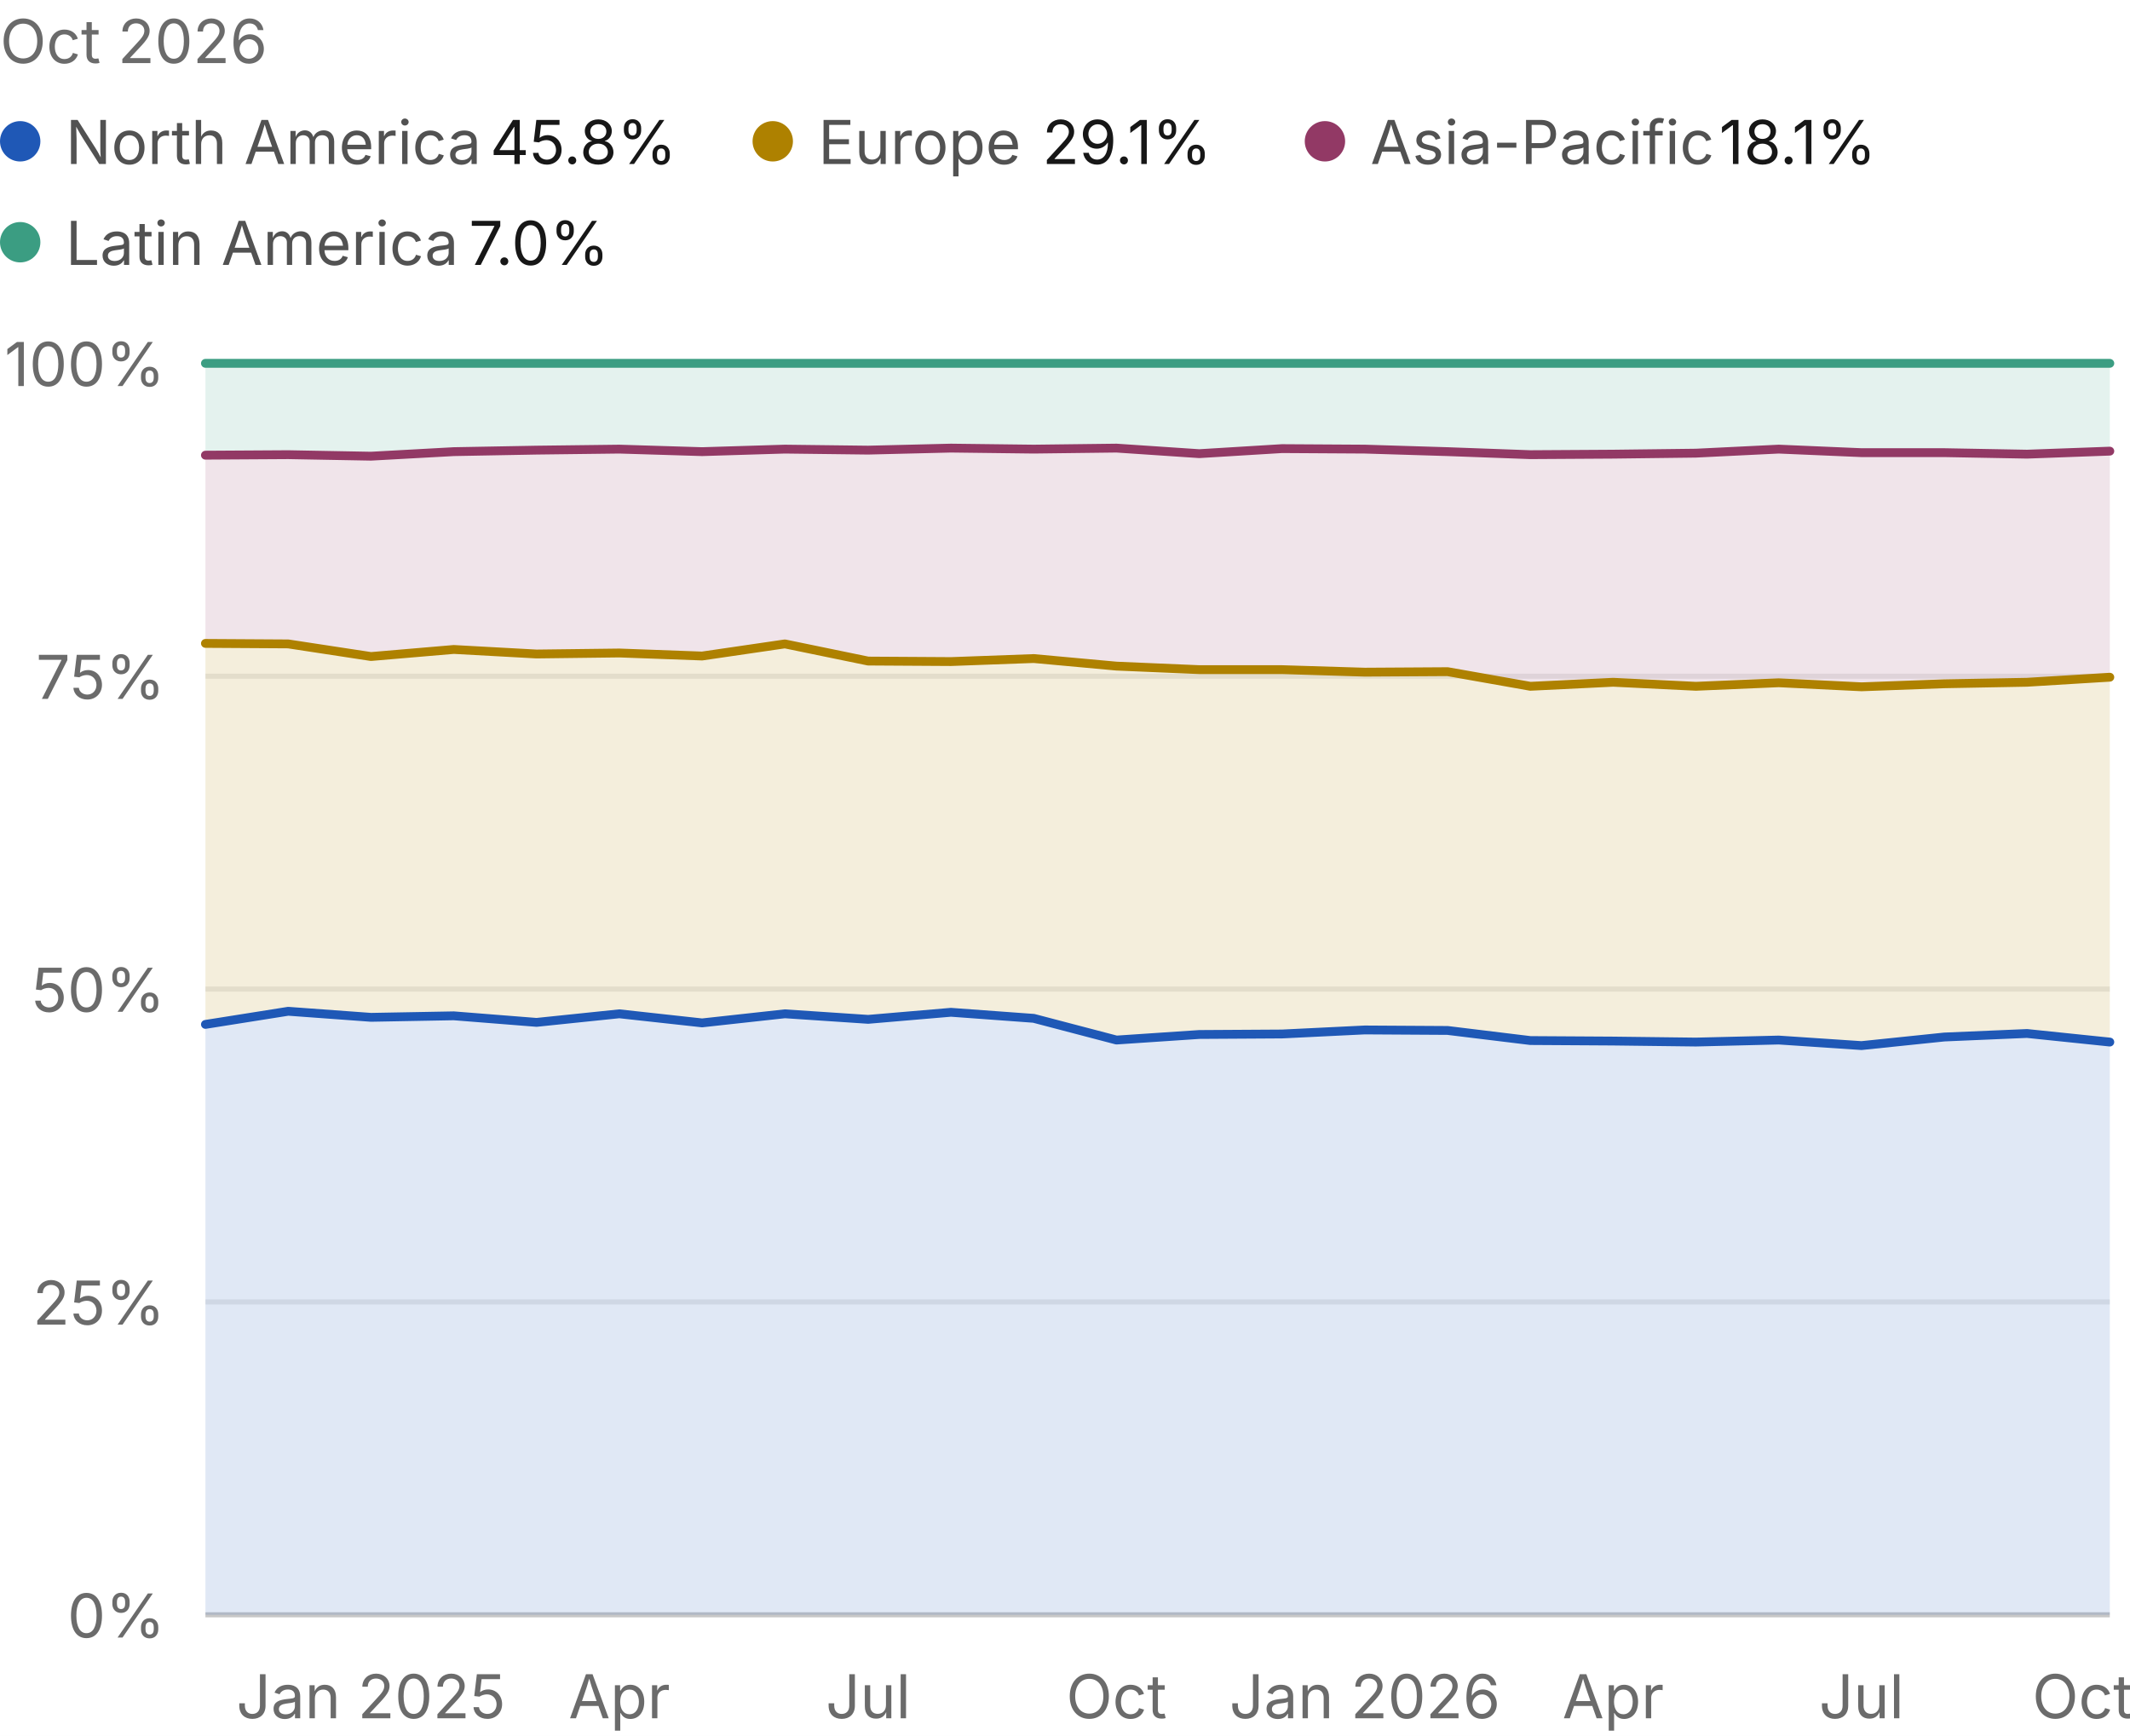
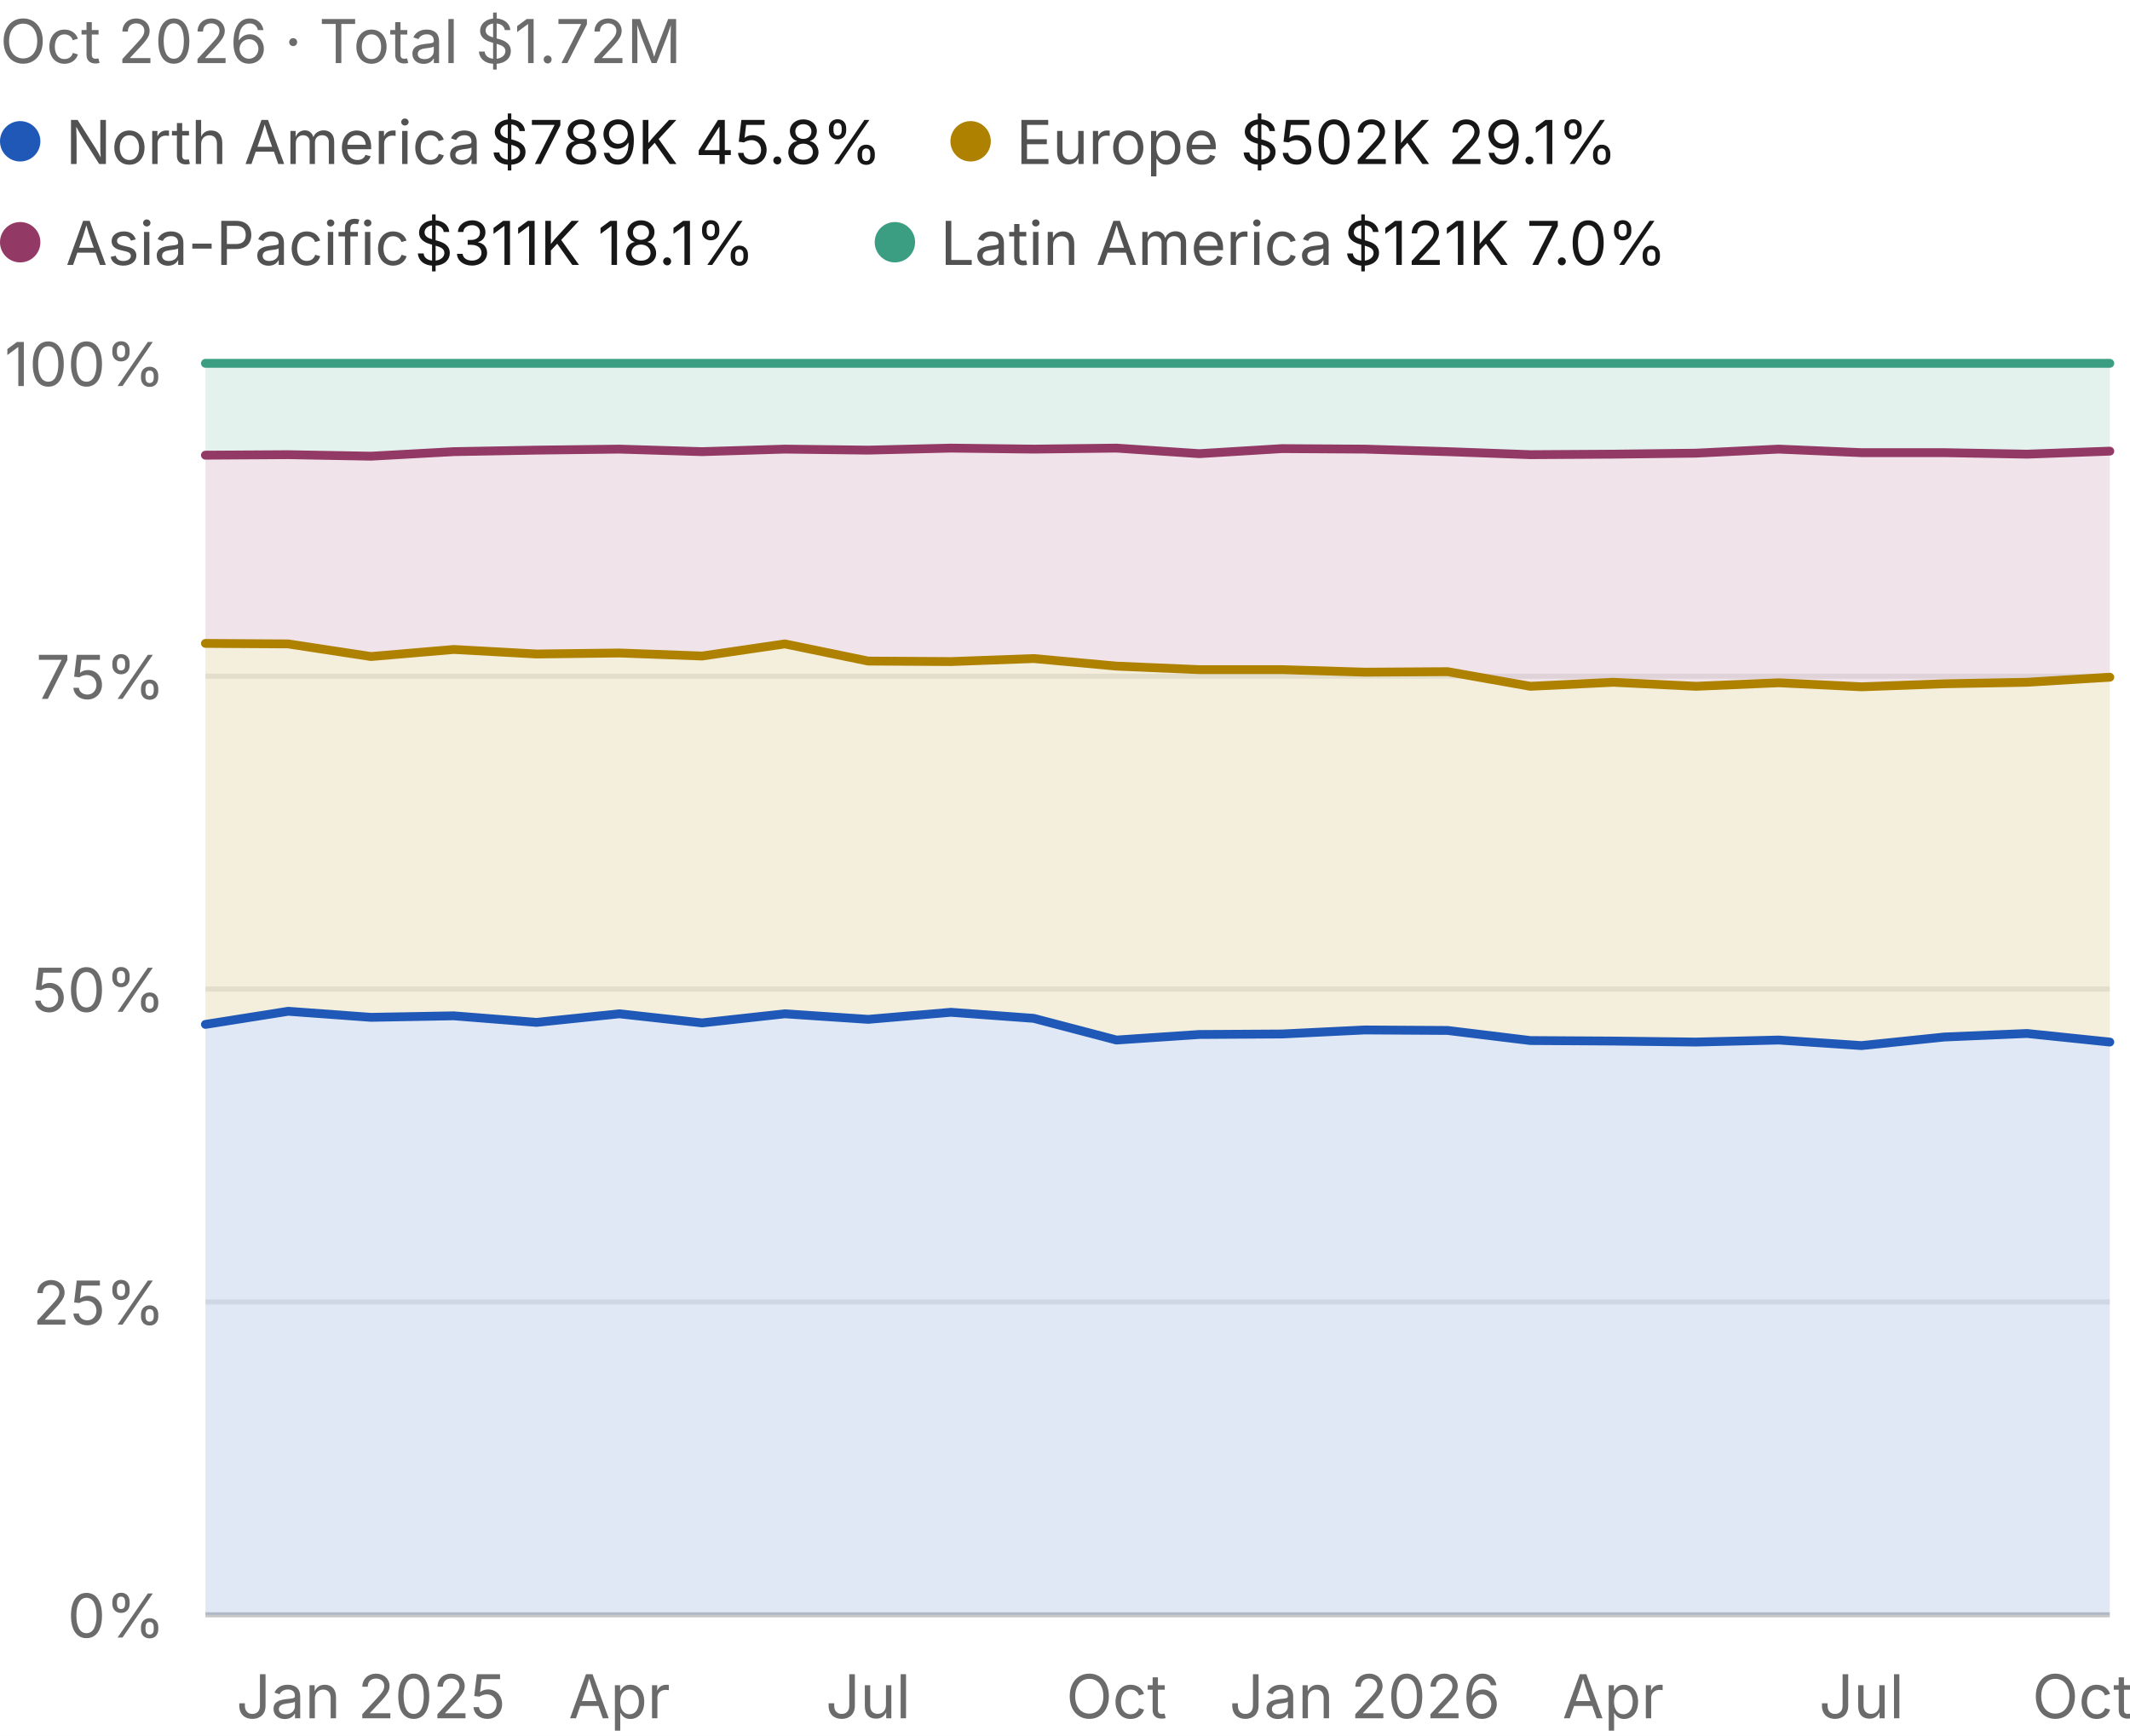
<svg xmlns="http://www.w3.org/2000/svg" font-family="IBM Plex Sans, system-ui, -apple-system, &quot;Segoe UI&quot;, sans-serif" width="422" height="344" viewBox="0 0 422 344" role="img" aria-label="Revenue share by region" data-hm-kind="line" data-hm-x="40.7,418,24" data-hm-y="0,1,320,72" data-hm-plot="40.7,72,418,320" data-hm-readout="1">
  <rect width="422" height="344" fill="#ffffff" />
  <g class="hm-readout">
-     <text x="0" y="12.5" font-size="12" class="hm-rh" fill="#6b6b6b">Oct 2026</text>
+     <text x="0" y="12.5" font-size="12" class="hm-rh" fill="#6b6b6b">Oct 2026 · Total $1.72M</text>
    <circle cx="4" cy="28" r="4" fill="#1f58b6" />
    <text x="13" y="32.5" font-size="12" fill="#525252">North America</text>
-     <text x="97.1" y="32.5" font-size="12" class="hm-rv hm-rv-0" fill="#171717">45.8%</text>
-     <circle cx="153.1" cy="28" r="4" fill="#ae8100" />
-     <text x="162.1" y="32.5" font-size="12" fill="#525252">Europe</text>
-     <text x="206.5" y="32.5" font-size="12" class="hm-rv hm-rv-1" fill="#171717">29.1%</text>
-     <circle cx="262.5" cy="28" r="4" fill="#923965" />
-     <text x="271.5" y="32.5" font-size="12" fill="#525252">Asia-Pacific</text>
-     <text x="340.6" y="32.5" font-size="12" class="hm-rv hm-rv-2" fill="#171717">18.1%</text>
-     <circle cx="4" cy="48" r="4" fill="#3b9d82" />
-     <text x="13" y="52.5" font-size="12" fill="#525252">Latin America</text>
-     <text x="92.9" y="52.5" font-size="12" class="hm-rv hm-rv-3" fill="#171717">7.0%</text>
+     <text x="97.1" y="32.5" font-size="12" class="hm-rv hm-rv-0" fill="#171717">$789K 45.8%</text>
+     <circle cx="192.3" cy="28" r="4" fill="#ae8100" />
+     <text x="201.3" y="32.5" font-size="12" fill="#525252">Europe</text>
+     <text x="245.7" y="32.5" font-size="12" class="hm-rv hm-rv-1" fill="#171717">$502K 29.1%</text>
+     <circle cx="4" cy="48" r="4" fill="#923965" />
+     <text x="13" y="52.5" font-size="12" fill="#525252">Asia-Pacific</text>
+     <text x="82.1" y="52.5" font-size="12" class="hm-rv hm-rv-2" fill="#171717">$311K 18.1%</text>
+     <circle cx="177.3" cy="48" r="4" fill="#3b9d82" />
+     <text x="186.3" y="52.5" font-size="12" fill="#525252">Latin America</text>
+     <text x="266.2" y="52.5" font-size="12" class="hm-rv hm-rv-3" fill="#171717">$121K 7.0%</text>
  </g>
  <line x1="40.7" y1="320" x2="418" y2="320" stroke="#c7c7c7" />
  <text x="32.7" y="324.5" font-size="12" text-anchor="end" fill="#6b6b6b">0%</text>
  <line x1="40.7" y1="258" x2="418" y2="258" stroke="#ebebeb" />
  <text x="32.7" y="262.5" font-size="12" text-anchor="end" fill="#6b6b6b">25%</text>
  <line x1="40.7" y1="196" x2="418" y2="196" stroke="#ebebeb" />
  <text x="32.7" y="200.5" font-size="12" text-anchor="end" fill="#6b6b6b">50%</text>
  <line x1="40.7" y1="134" x2="418" y2="134" stroke="#ebebeb" />
  <text x="32.7" y="138.5" font-size="12" text-anchor="end" fill="#6b6b6b">75%</text>
  <line x1="40.7" y1="72" x2="418" y2="72" stroke="#ebebeb" />
  <text x="32.7" y="76.5" font-size="12" text-anchor="end" fill="#6b6b6b">100%</text>
  <path d="M40.7,72L57.1,72L73.5,72L89.9,72L106.3,72L122.7,72L139.1,72L155.5,72L172,72L188.4,72L204.8,72L221.2,72L237.6,72L254,72L270.4,72L286.8,72L303.2,72L319.6,72L336,72L352.4,72L368.8,72L385.2,72L401.6,72L418,72L418,89.4L401.6,90L385.2,89.7L368.8,89.7L352.4,89L336,89.8L319.6,90L303.2,90.1L286.8,89.5L270.4,89L254,88.9L237.6,89.9L221.2,88.8L204.8,89L188.4,88.8L172,89.2L155.5,89L139.1,89.5L122.7,89L106.3,89.2L89.9,89.5L73.5,90.4L57.1,90.1L40.7,90.2Z" fill="#3b9d82" fill-opacity="0.14" />
  <path d="M40.7,90.2L57.1,90.1L73.5,90.4L89.9,89.5L106.3,89.2L122.7,89L139.1,89.5L155.5,89L172,89.2L188.4,88.8L204.8,89L221.2,88.8L237.6,89.9L254,88.9L270.4,89L286.8,89.5L303.2,90.1L319.6,90L336,89.8L352.4,89L368.8,89.7L385.2,89.7L401.6,90L418,89.4L418,134.2L401.6,135.2L385.2,135.5L368.8,136.1L352.4,135.3L336,136L319.6,135.2L303.2,136L286.8,133.1L270.4,133.2L254,132.7L237.6,132.7L221.2,132L204.8,130.5L188.4,131.1L172,131L155.5,127.6L139.1,130L122.7,129.4L106.3,129.6L89.9,128.7L73.5,130.1L57.1,127.6L40.7,127.5Z" fill="#923965" fill-opacity="0.14" />
  <path d="M40.7,127.5L57.1,127.6L73.5,130.1L89.9,128.7L106.3,129.6L122.7,129.4L139.1,130L155.5,127.6L172,131L188.4,131.1L204.8,130.5L221.2,132L237.6,132.7L254,132.7L270.4,133.2L286.8,133.1L303.2,136L319.6,135.2L336,136L352.4,135.3L368.8,136.1L385.2,135.5L401.6,135.2L418,134.2L418,206.5L401.6,204.8L385.2,205.5L368.8,207.2L352.4,206.1L336,206.5L319.6,206.3L303.2,206.2L286.8,204.2L270.4,204.1L254,204.9L237.6,205L221.2,206.1L204.8,201.8L188.4,200.6L172,202L155.5,200.9L139.1,202.7L122.7,200.9L106.3,202.6L89.9,201.3L73.5,201.6L57.1,200.4L40.7,203Z" fill="#ae8100" fill-opacity="0.14" />
  <path d="M40.7,203L57.1,200.4L73.5,201.6L89.9,201.3L106.3,202.6L122.7,200.9L139.1,202.7L155.5,200.9L172,202L188.4,200.6L204.8,201.8L221.2,206.1L237.6,205L254,204.9L270.4,204.1L286.8,204.2L303.2,206.2L319.6,206.3L336,206.5L352.4,206.1L368.8,207.2L385.2,205.5L401.6,204.8L418,206.5L418,320L401.6,320L385.2,320L368.8,320L352.4,320L336,320L319.6,320L303.2,320L286.8,320L270.4,320L254,320L237.6,320L221.2,320L204.8,320L188.4,320L172,320L155.5,320L139.1,320L122.7,320L106.3,320L89.9,320L73.5,320L57.1,320L40.7,320Z" fill="#1f58b6" fill-opacity="0.14" />
  <path d="M40.7,72L57.1,72L73.5,72L89.9,72L106.3,72L122.7,72L139.1,72L155.5,72L172,72L188.4,72L204.8,72L221.2,72L237.6,72L254,72L270.4,72L286.8,72L303.2,72L319.6,72L336,72L352.4,72L368.8,72L385.2,72L401.6,72L418,72" fill="none" stroke="#3b9d82" stroke-width="1.75" stroke-linejoin="round" stroke-linecap="round" />
  <path d="M40.7,90.2L57.1,90.1L73.5,90.4L89.9,89.5L106.3,89.2L122.7,89L139.1,89.5L155.5,89L172,89.2L188.4,88.8L204.8,89L221.2,88.8L237.6,89.9L254,88.9L270.4,89L286.8,89.5L303.2,90.1L319.6,90L336,89.8L352.4,89L368.8,89.7L385.2,89.7L401.6,90L418,89.4" fill="none" stroke="#923965" stroke-width="1.75" stroke-linejoin="round" stroke-linecap="round" />
  <path d="M40.7,127.5L57.1,127.6L73.5,130.1L89.9,128.7L106.3,129.6L122.7,129.4L139.1,130L155.5,127.6L172,131L188.4,131.1L204.8,130.5L221.2,132L237.6,132.7L254,132.7L270.4,133.2L286.8,133.1L303.2,136L319.6,135.2L336,136L352.4,135.3L368.8,136.1L385.2,135.5L401.6,135.2L418,134.2" fill="none" stroke="#ae8100" stroke-width="1.75" stroke-linejoin="round" stroke-linecap="round" />
  <path d="M40.7,203L57.1,200.4L73.5,201.6L89.9,201.3L106.3,202.6L122.7,200.9L139.1,202.7L155.5,200.9L172,202L188.4,200.6L204.8,201.8L221.2,206.1L237.6,205L254,204.9L270.4,204.1L286.8,204.2L303.2,206.2L319.6,206.3L336,206.5L352.4,206.1L368.8,207.2L385.2,205.5L401.6,204.8L418,206.5" fill="none" stroke="#1f58b6" stroke-width="1.75" stroke-linejoin="round" stroke-linecap="round" />
  <text x="73.5" y="340.5" font-size="12" text-anchor="middle" fill="#6b6b6b">Jan 2025</text>
  <text x="122.7" y="340.5" font-size="12" text-anchor="middle" fill="#6b6b6b">Apr</text>
  <text x="172" y="340.5" font-size="12" text-anchor="middle" fill="#6b6b6b">Jul</text>
  <text x="221.2" y="340.5" font-size="12" text-anchor="middle" fill="#6b6b6b">Oct</text>
  <text x="270.4" y="340.5" font-size="12" text-anchor="middle" fill="#6b6b6b">Jan 2026</text>
  <text x="319.6" y="340.5" font-size="12" text-anchor="middle" fill="#6b6b6b">Apr</text>
  <text x="368.8" y="340.5" font-size="12" text-anchor="middle" fill="#6b6b6b">Jul</text>
  <text x="412.6" y="340.5" font-size="12" text-anchor="middle" fill="#6b6b6b">Oct</text>
</svg>
